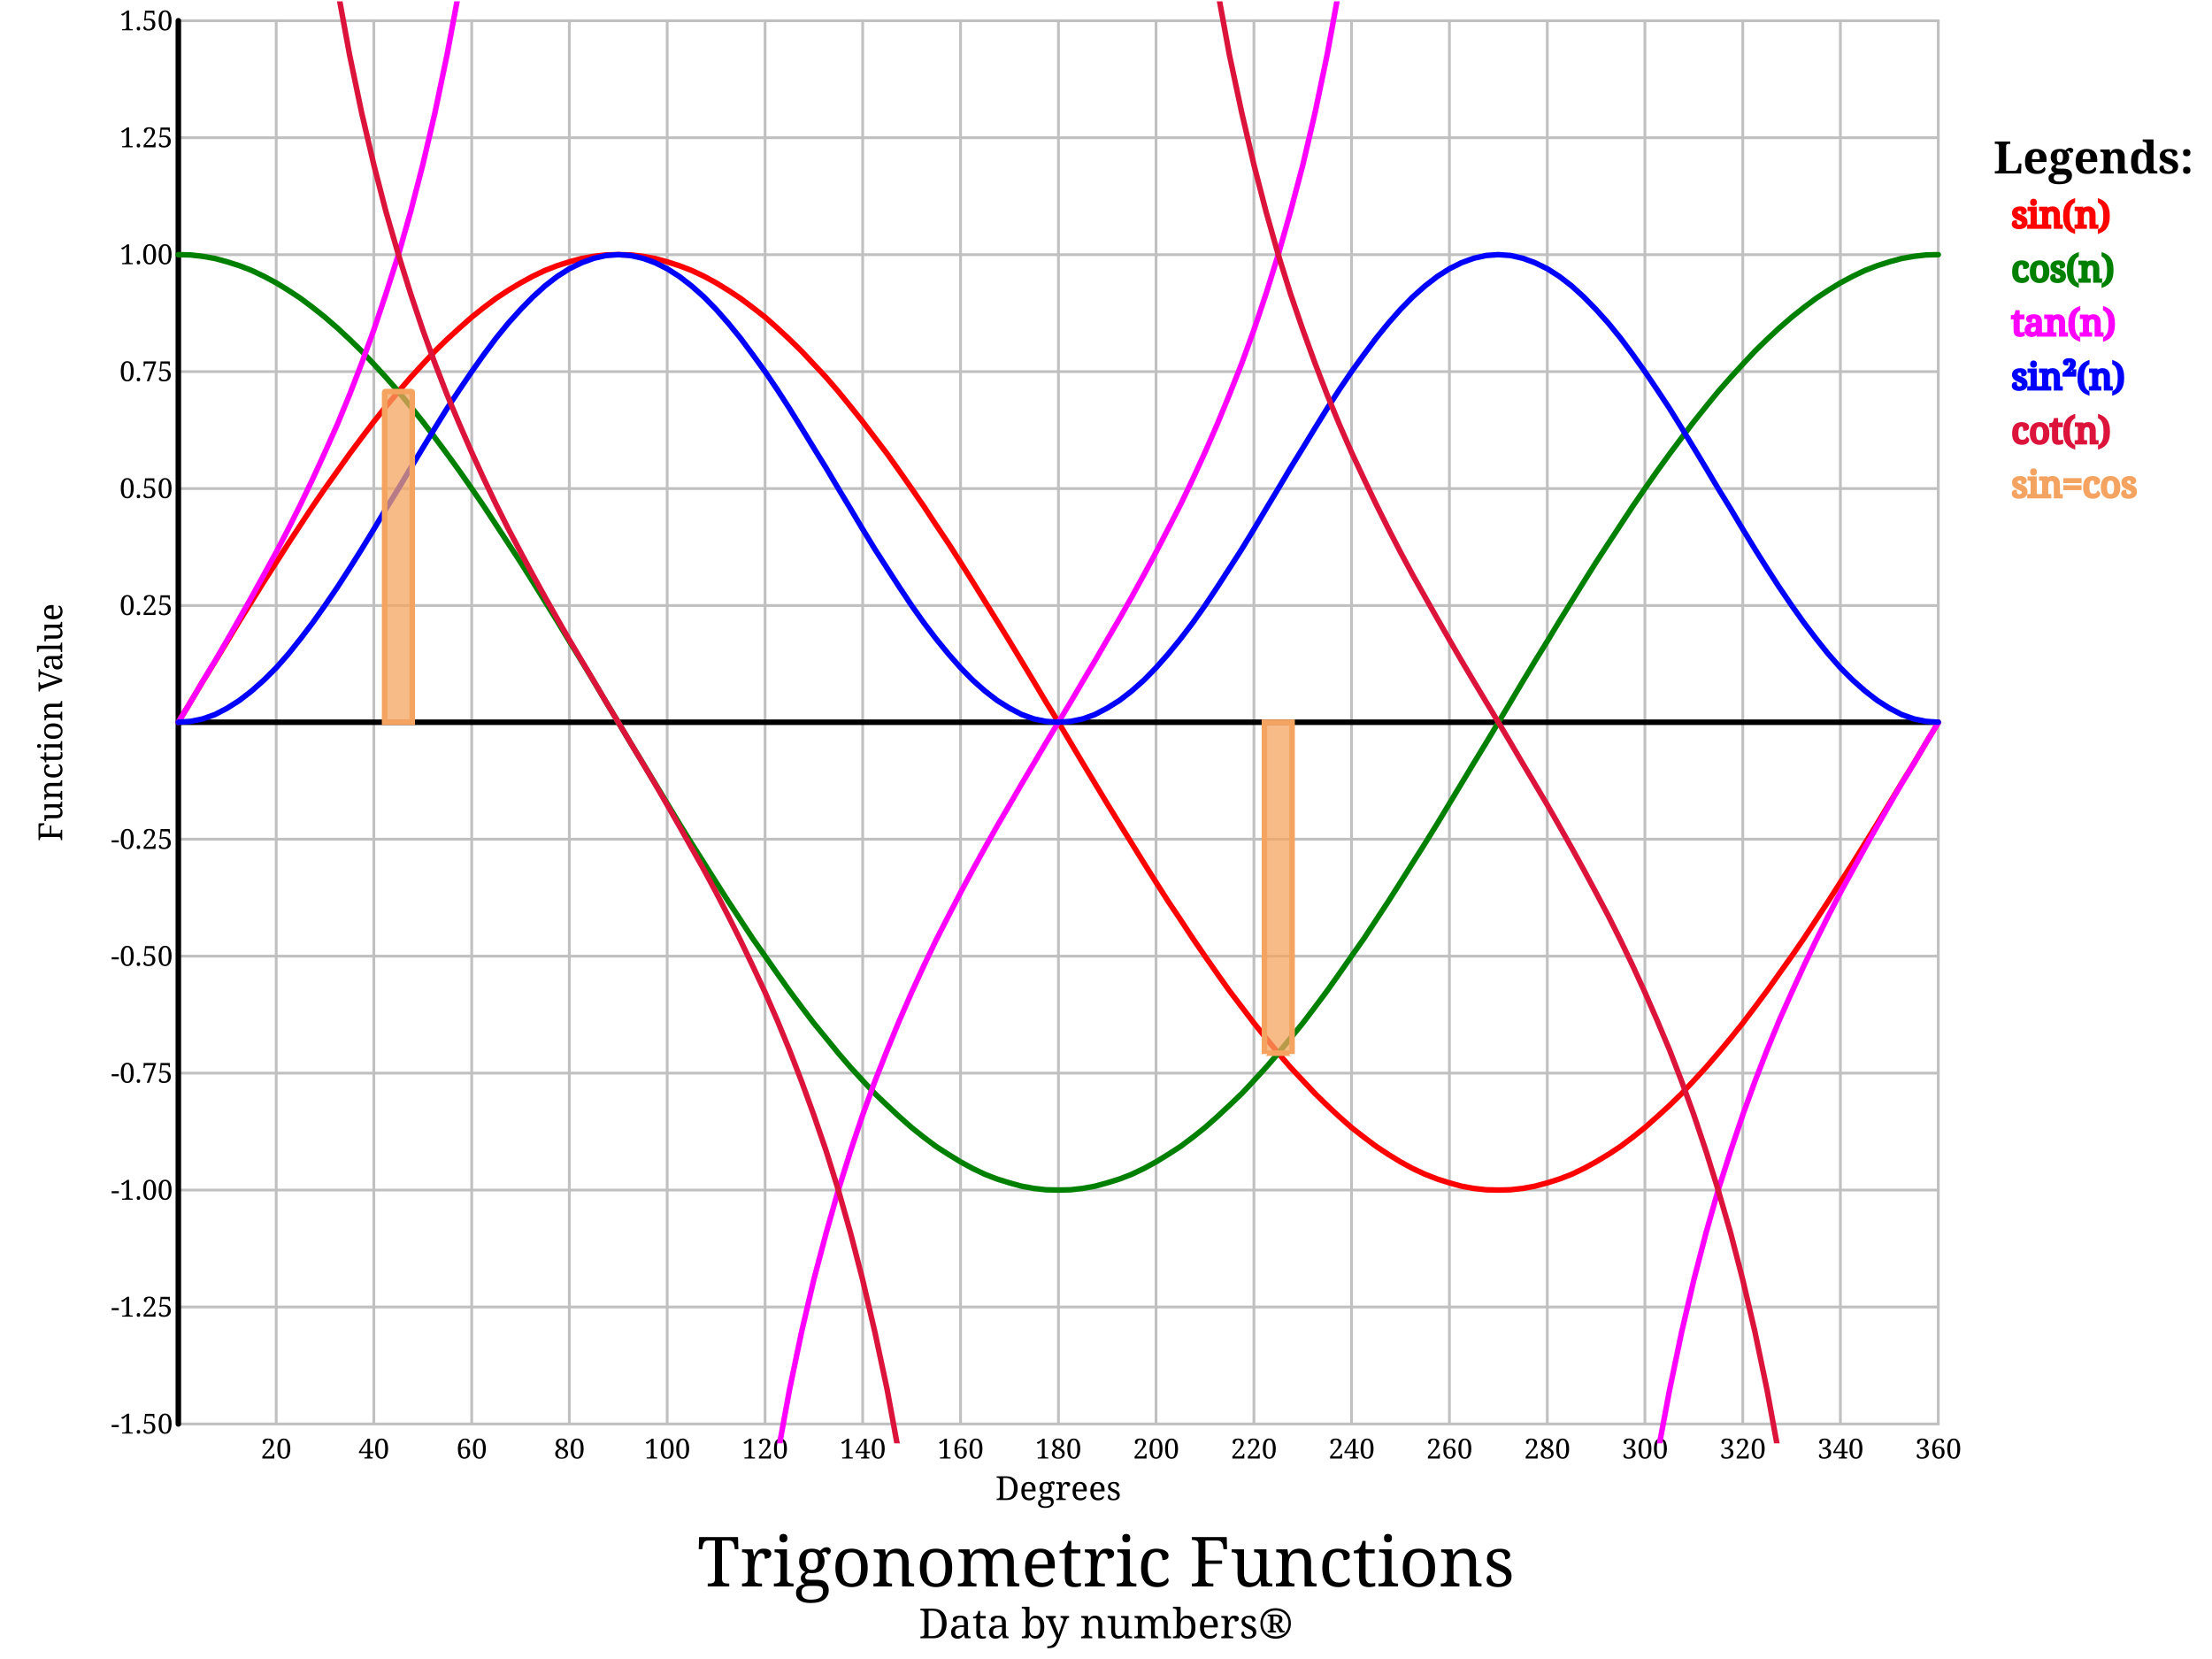
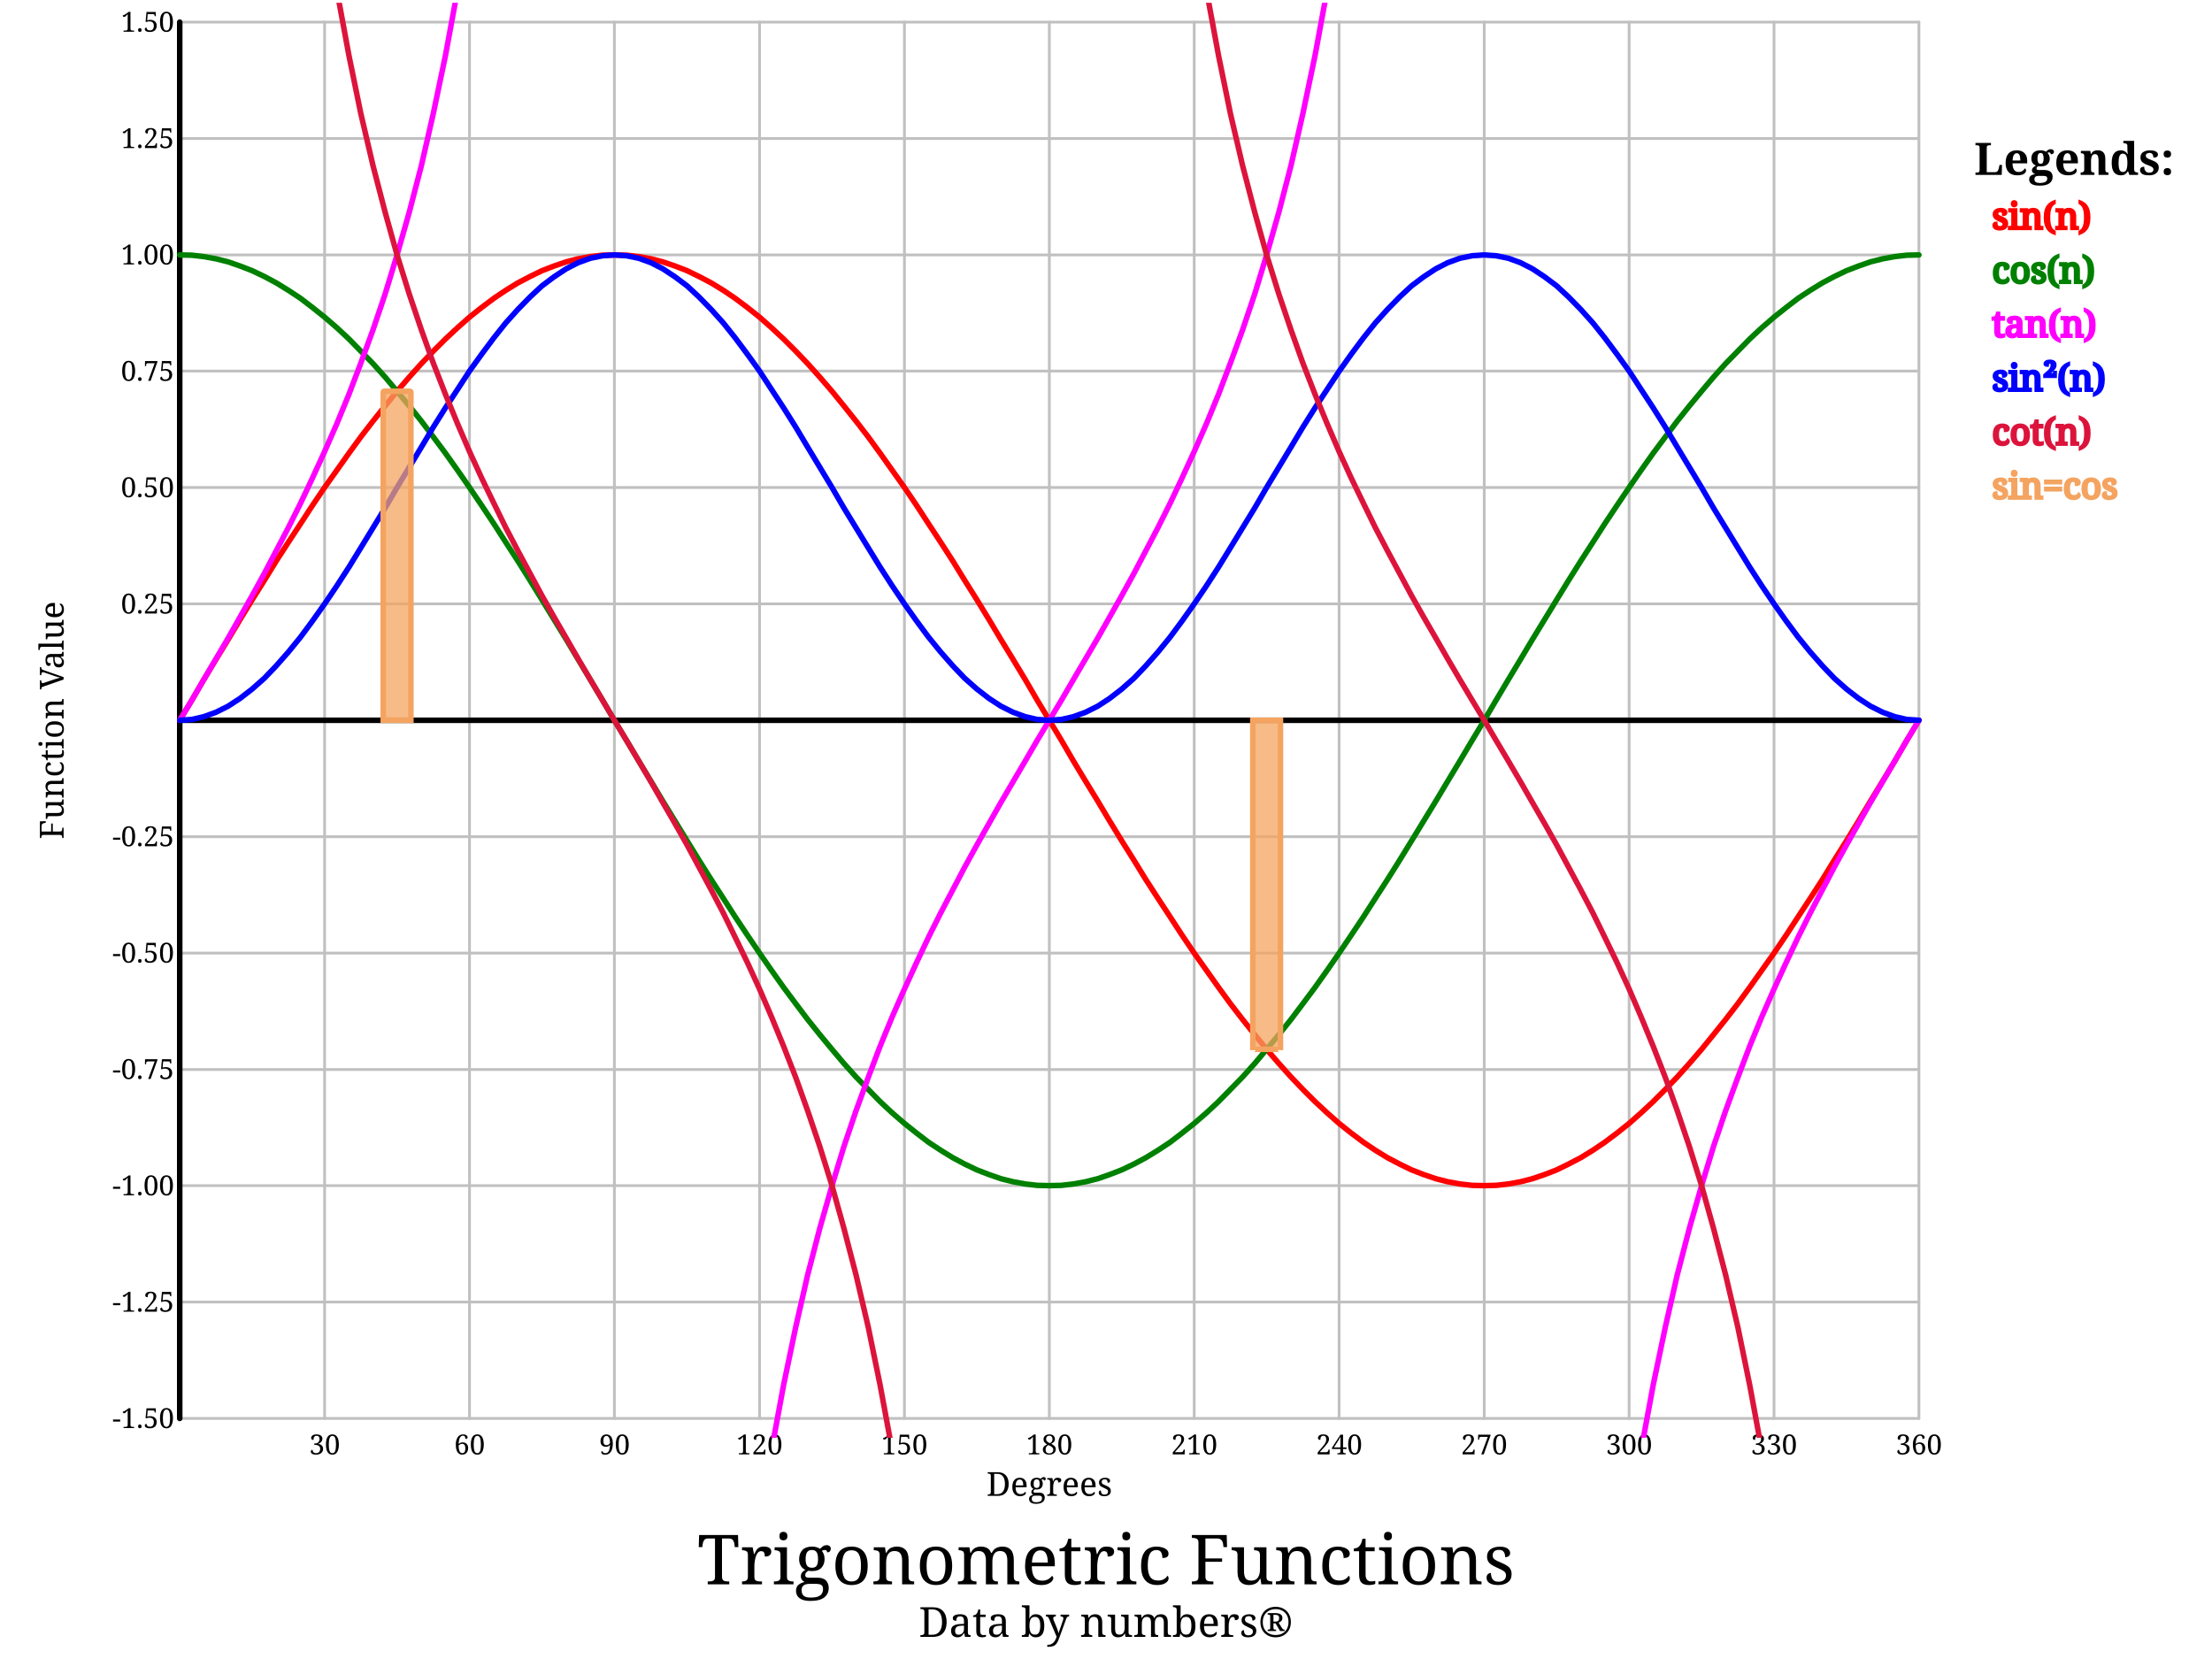
<svg xmlns="http://www.w3.org/2000/svg" id="svg-ex5" width="800" height="600">
  <defs>
    <clipPath id="plotable">
-       <rect x="57.5" y="0.5" width="650.5" height="521.5" rx="0.0" />
+       <rect x="58.0" y="1.0" width="643.0" height="519.0" rx="0.0" />
    </clipPath>
  </defs>
  <style>
svg#svg-ex5 { background-color: #ffedcc }
#svg-ex5 g.plotarea { opacity: 1.0 }
#svg-ex5 g.plotarea path:hover { stroke-width: 5.0 }
#svg-ex5 path { stroke-width: 2.0; fill: none; stroke-linecap: round }
#svg-ex5 path.axes { stroke: black }
#svg-ex5 path.xlabel, #svg-ex5 path.ylabel { stroke: silver; stroke-width: 1 }
#svg-ex5 text { font-family: serif }
#svg-ex5 text.legend { font-size: 13.0px }
#svg-ex5 text.legend.headline { font-size: 16.2px; font-weight: bold }
#svg-ex5 text.subtitle { font-size: 15.0px; text-anchor: middle }
#svg-ex5 text.title { font-size: 25.0px; text-anchor: middle }
#svg-ex5 text.xlabel { font-size: 10.0px; text-anchor: middle }
#svg-ex5 text.xtitle, #svg-ex5 text.ytitle { font-size: 12.0px; text-anchor: middle }
#svg-ex5 text.ylabel { font-size: 10.0px; text-anchor: end; dominant-baseline: middle }
#svg-ex5 path.plot03 { stroke: #ff0000 }
#svg-ex5 text.plot03, #svg-ex5 rect.plot03 { fill: #ff0000; stroke: #ff0000 }
#svg-ex5 path.plot04 { stroke: #008000 }
#svg-ex5 text.plot04, #svg-ex5 rect.plot04 { fill: #008000; stroke: #008000 }
#svg-ex5 path.plot05 { stroke: #ff00ff }
#svg-ex5 text.plot05, #svg-ex5 rect.plot05 { fill: #ff00ff; stroke: #ff00ff }
#svg-ex5 path.plot06 { stroke: #0000ff }
#svg-ex5 text.plot06, #svg-ex5 rect.plot06 { fill: #0000ff; stroke: #0000ff }
#svg-ex5 path.plot07 { stroke: #dc143c }
#svg-ex5 text.plot07, #svg-ex5 rect.plot07 { fill: #dc143c; stroke: #dc143c }
#svg-ex5 path.plot08 { stroke: #f4a460 }
#svg-ex5 text.plot08, #svg-ex5 rect.plot08 { fill: #f4a460; stroke: #f4a460 }
#svg-ex5 path.plot08.fill { stroke: #f4a460; fill: #f4a460; fill-opacity: 0.75 }
#svg-ex5 rect.legend { fill: silver; stroke: silver; fill-opacity: 0.1; stroke-width: 1.5 }
</style>
-   <text x="99.86" y="527.50" class="xlabel">20</text>
-   <text x="135.22" y="527.50" class="xlabel">40</text>
-   <text x="170.58" y="527.50" class="xlabel">60</text>
-   <text x="205.94" y="527.50" class="xlabel">80</text>
-   <text x="241.31" y="527.50" class="xlabel">100</text>
-   <text x="276.67" y="527.50" class="xlabel">120</text>
-   <text x="312.03" y="527.50" class="xlabel">140</text>
-   <text x="347.39" y="527.50" class="xlabel">160</text>
-   <text x="382.75" y="527.50" class="xlabel">180</text>
-   <text x="418.11" y="527.50" class="xlabel">200</text>
-   <text x="453.47" y="527.50" class="xlabel">220</text>
-   <text x="488.83" y="527.50" class="xlabel">240</text>
-   <text x="524.19" y="527.50" class="xlabel">260</text>
-   <text x="559.56" y="527.50" class="xlabel">280</text>
-   <text x="594.92" y="527.50" class="xlabel">300</text>
-   <text x="630.28" y="527.50" class="xlabel">320</text>
-   <text x="665.64" y="527.50" class="xlabel">340</text>
-   <text x="701.00" y="527.50" class="xlabel">360</text>
-   <path class="xlabel" d=" M 99.9,515.0 V 7.5 M 135.2,515.0 V 7.5 M 170.6,515.0 V 7.5 M 205.9,515.0 V 7.5 M 241.3,515.0 V 7.5 M 276.7,515.0 V 7.5 M 312.0,515.0 V 7.5 M 347.4,515.0 V 7.5 M 382.8,515.0 V 7.5 M 418.1,515.0 V 7.5 M 453.5,515.0 V 7.5 M 488.8,515.0 V 7.5 M 524.2,515.0 V 7.5 M 559.6,515.0 V 7.5 M 594.9,515.0 V 7.5 M 630.3,515.0 V 7.5 M 665.6,515.0 V 7.5 M 701.0,515.0 V 7.5 " />
-   <text x="62.50" y="218.96" class="ylabel">0.25</text>
-   <text x="62.50" y="303.54" class="ylabel">-0.25</text>
-   <text x="62.50" y="176.67" class="ylabel">0.50</text>
-   <text x="62.50" y="345.83" class="ylabel">-0.50</text>
-   <text x="62.50" y="134.38" class="ylabel">0.75</text>
-   <text x="62.50" y="388.12" class="ylabel">-0.75</text>
-   <text x="62.50" y="92.08" class="ylabel">1.00</text>
-   <text x="62.50" y="430.42" class="ylabel">-1.00</text>
-   <text x="62.50" y="49.79" class="ylabel">1.25</text>
-   <text x="62.50" y="472.71" class="ylabel">-1.25</text>
-   <text x="62.50" y="7.50" class="ylabel">1.50</text>
-   <text x="62.50" y="515.00" class="ylabel">-1.50</text>
-   <path class="ylabel" d=" M 64.5,219.0 H 701.0 M 64.5,303.5 H 701.0 M 64.5,176.7 H 701.0 M 64.5,345.8 H 701.0 M 64.5,134.4 H 701.0 M 64.5,388.1 H 701.0 M 64.5,92.1 H 701.0 M 64.5,430.4 H 701.0 M 64.5,49.8 H 701.0 M 64.5,472.7 H 701.0 M 64.5,7.5 H 701.0 M 64.5,515.0 H 701.0 " />
-   <path class="axes" d=" M 64.5,261.2 H 701.0 M 64.5,515.0 V 7.5 " />
+   <text x="117.42" y="526.00" class="xlabel">30</text>
+   <text x="169.83" y="526.00" class="xlabel">60</text>
+   <text x="222.25" y="526.00" class="xlabel">90</text>
+   <text x="274.67" y="526.00" class="xlabel">120</text>
+   <text x="327.08" y="526.00" class="xlabel">150</text>
+   <text x="379.50" y="526.00" class="xlabel">180</text>
+   <text x="431.92" y="526.00" class="xlabel">210</text>
+   <text x="484.33" y="526.00" class="xlabel">240</text>
+   <text x="536.75" y="526.00" class="xlabel">270</text>
+   <text x="589.17" y="526.00" class="xlabel">300</text>
+   <text x="641.58" y="526.00" class="xlabel">330</text>
+   <text x="694.00" y="526.00" class="xlabel">360</text>
+   <path class="xlabel" d=" M 117.4,513.0 V 8.0 M 169.8,513.0 V 8.0 M 222.2,513.0 V 8.0 M 274.7,513.0 V 8.0 M 327.1,513.0 V 8.0 M 379.5,513.0 V 8.0 M 431.9,513.0 V 8.0 M 484.3,513.0 V 8.0 M 536.8,513.0 V 8.0 M 589.2,513.0 V 8.0 M 641.6,513.0 V 8.0 M 694.0,513.0 V 8.0 " />
+   <text x="63.00" y="218.42" class="ylabel">0.25</text>
+   <text x="63.00" y="302.58" class="ylabel">-0.25</text>
+   <text x="63.00" y="176.33" class="ylabel">0.50</text>
+   <text x="63.00" y="344.67" class="ylabel">-0.50</text>
+   <text x="63.00" y="134.25" class="ylabel">0.75</text>
+   <text x="63.00" y="386.75" class="ylabel">-0.75</text>
+   <text x="63.00" y="92.17" class="ylabel">1.00</text>
+   <text x="63.00" y="428.83" class="ylabel">-1.00</text>
+   <text x="63.00" y="50.08" class="ylabel">1.25</text>
+   <text x="63.00" y="470.92" class="ylabel">-1.25</text>
+   <text x="63.00" y="8.00" class="ylabel">1.50</text>
+   <text x="63.00" y="513.00" class="ylabel">-1.50</text>
+   <path class="ylabel" d=" M 65.0,218.4 H 694.0 M 65.0,302.6 H 694.0 M 65.0,176.3 H 694.0 M 65.0,344.7 H 694.0 M 65.0,134.2 H 694.0 M 65.0,386.8 H 694.0 M 65.0,92.2 H 694.0 M 65.0,428.8 H 694.0 M 65.0,50.1 H 694.0 M 65.0,470.9 H 694.0 M 65.0,8.0 H 694.0 M 65.0,513.0 H 694.0 " />
+   <path class="axes" d=" M 65.0,260.5 H 694.0 M 65.0,513.0 V 8.0 " />
  <g clip-path="url(#plotable)" class="plotarea">
-     <path class="plot03" d=" M 64.5,261.2 L 68.9,253.9 L 73.3,246.5 L 77.8,239.2 L 82.2,231.9 L 86.6,224.6 L 91.0,217.5 L 95.4,210.4 L 99.9,203.4 L 104.3,196.5 L 108.7,189.8 L 113.1,183.1 L 117.5,176.7 L 122.0,170.4 L 126.4,164.2 L 130.8,158.3 L 135.2,152.5 L 139.6,147.0 L 144.1,141.6 L 148.5,136.5 L 152.9,131.7 L 157.3,127.0 L 161.7,122.7 L 166.2,118.6 L 170.6,114.7 L 175.0,111.2 L 179.4,107.9 L 183.8,105.0 L 188.3,102.3 L 192.7,99.9 L 197.1,97.8 L 201.5,96.1 L 205.9,94.7 L 210.4,93.5 L 214.8,92.7 L 219.2,92.2 L 223.6,92.1 L 228.0,92.2 L 232.5,92.7 L 236.9,93.5 L 241.3,94.7 L 245.7,96.1 L 250.1,97.8 L 254.6,99.9 L 259.0,102.3 L 263.4,105.0 L 267.8,107.9 L 272.2,111.2 L 276.7,114.7 L 281.1,118.6 L 285.5,122.7 L 289.9,127.0 L 294.3,131.7 L 298.8,136.5 L 303.2,141.6 L 307.6,147.0 L 312.0,152.5 L 316.4,158.3 L 320.9,164.2 L 325.3,170.4 L 329.7,176.7 L 334.1,183.1 L 338.5,189.8 L 343.0,196.5 L 347.4,203.4 L 351.8,210.4 L 356.2,217.5 L 360.6,224.6 L 365.1,231.9 L 369.5,239.2 L 373.9,246.5 L 378.3,253.9 L 382.8,261.2 L 387.2,268.6 L 391.6,276.0 L 396.0,283.3 L 400.4,290.6 L 404.9,297.9 L 409.3,305.0 L 413.7,312.1 L 418.1,319.1 L 422.5,326.0 L 427.0,332.7 L 431.4,339.4 L 435.8,345.8 L 440.2,352.1 L 444.6,358.3 L 449.1,364.2 L 453.5,370.0 L 457.9,375.5 L 462.3,380.9 L 466.7,386.0 L 471.2,390.8 L 475.6,395.5 L 480.0,399.8 L 484.4,403.9 L 488.8,407.8 L 493.3,411.3 L 497.7,414.6 L 502.1,417.5 L 506.5,420.2 L 510.9,422.6 L 515.4,424.7 L 519.8,426.4 L 524.2,427.8 L 528.6,429.0 L 533.0,429.8 L 537.5,430.3 L 541.9,430.4 L 546.3,430.3 L 550.7,429.8 L 555.1,429.0 L 559.6,427.8 L 564.0,426.4 L 568.4,424.7 L 572.8,422.6 L 577.2,420.2 L 581.7,417.5 L 586.1,414.6 L 590.5,411.3 L 594.9,407.8 L 599.3,403.9 L 603.8,399.8 L 608.2,395.5 L 612.6,390.8 L 617.0,386.0 L 621.4,380.9 L 625.9,375.5 L 630.3,370.0 L 634.7,364.2 L 639.1,358.3 L 643.5,352.1 L 648.0,345.8 L 652.4,339.4 L 656.8,332.7 L 661.2,326.0 L 665.6,319.1 L 670.1,312.1 L 674.5,305.0 L 678.9,297.9 L 683.3,290.6 L 687.7,283.3 L 692.2,276.0 L 696.6,268.6 L 701.0,261.3 M 64.5,261.2 " />
-     <path class="plot04" d=" M 64.5,92.1 L 68.9,92.2 L 73.3,92.7 L 77.8,93.5 L 82.2,94.7 L 86.6,96.1 L 91.0,97.8 L 95.4,99.9 L 99.9,102.3 L 104.3,105.0 L 108.7,107.9 L 113.1,111.2 L 117.5,114.7 L 122.0,118.6 L 126.4,122.7 L 130.8,127.0 L 135.2,131.7 L 139.6,136.5 L 144.1,141.6 L 148.5,147.0 L 152.9,152.5 L 157.3,158.3 L 161.7,164.2 L 166.2,170.4 L 170.6,176.7 L 175.0,183.1 L 179.4,189.8 L 183.8,196.5 L 188.3,203.4 L 192.7,210.4 L 197.1,217.5 L 201.5,224.6 L 205.9,231.9 L 210.4,239.2 L 214.8,246.5 L 219.2,253.9 L 223.6,261.2 L 228.0,268.6 L 232.5,276.0 L 236.9,283.3 L 241.3,290.6 L 245.7,297.9 L 250.1,305.0 L 254.6,312.1 L 259.0,319.1 L 263.4,326.0 L 267.8,332.7 L 272.2,339.4 L 276.7,345.8 L 281.1,352.1 L 285.5,358.3 L 289.9,364.2 L 294.3,370.0 L 298.8,375.5 L 303.2,380.9 L 307.6,386.0 L 312.0,390.8 L 316.4,395.5 L 320.9,399.8 L 325.3,403.9 L 329.7,407.8 L 334.1,411.3 L 338.5,414.6 L 343.0,417.5 L 347.4,420.2 L 351.8,422.6 L 356.2,424.7 L 360.6,426.4 L 365.1,427.8 L 369.5,429.0 L 373.9,429.8 L 378.3,430.3 L 382.8,430.4 L 387.2,430.3 L 391.6,429.8 L 396.0,429.0 L 400.4,427.8 L 404.9,426.4 L 409.3,424.7 L 413.7,422.6 L 418.1,420.2 L 422.5,417.5 L 427.0,414.6 L 431.4,411.3 L 435.8,407.8 L 440.2,403.9 L 444.6,399.8 L 449.1,395.5 L 453.5,390.8 L 457.9,386.0 L 462.3,380.9 L 466.7,375.5 L 471.2,370.0 L 475.6,364.2 L 480.0,358.3 L 484.4,352.1 L 488.8,345.8 L 493.3,339.4 L 497.7,332.7 L 502.1,326.0 L 506.5,319.1 L 510.9,312.1 L 515.4,305.0 L 519.8,297.9 L 524.2,290.6 L 528.6,283.3 L 533.0,276.0 L 537.5,268.6 L 541.9,261.3 L 546.3,253.9 L 550.7,246.5 L 555.1,239.2 L 559.6,231.9 L 564.0,224.6 L 568.4,217.5 L 572.8,210.4 L 577.2,203.4 L 581.7,196.5 L 586.1,189.8 L 590.5,183.1 L 594.9,176.7 L 599.3,170.4 L 603.8,164.2 L 608.2,158.3 L 612.6,152.5 L 617.0,147.0 L 621.4,141.6 L 625.9,136.5 L 630.3,131.7 L 634.7,127.0 L 639.1,122.7 L 643.5,118.6 L 648.0,114.7 L 652.4,111.2 L 656.8,107.9 L 661.2,105.0 L 665.6,102.3 L 670.1,99.9 L 674.5,97.8 L 678.9,96.1 L 683.3,94.7 L 687.7,93.5 L 692.2,92.7 L 696.6,92.2 L 701.0,92.1 M 64.5,92.1 " />
-     <path class="plot05" d=" M 64.5,261.2 L 68.9,253.9 L 73.3,246.4 L 77.8,239.0 L 82.2,231.4 L 86.6,223.7 L 91.0,215.9 L 95.4,207.9 L 99.9,199.7 L 104.3,191.2 L 108.7,182.4 L 113.1,173.2 L 117.5,163.6 L 122.0,153.5 L 126.4,142.8 L 130.8,131.4 L 135.2,119.3 L 139.6,106.2 L 144.1,92.1 L 148.5,76.6 L 152.9,59.6 L 157.3,40.8 L 161.7,19.7 L 166.2,-4.3 L 170.6,-31.8 L 175.0,-63.7 L 179.4,-101.5 L 183.8,-147.2 L 188.3,-203.5 L 192.7,-275.3 L 197.1,-300.0 M 205.9,-300.0 M 210.4,-300.0 M 214.8,-300.0 M 219.2,-300.0 M 223.6,-300.0 M 228.0,900.0 M 232.5,900.0 M 236.9,900.0 M 241.3,900.0 M 245.7,900.0 L 250.1,892.6 L 254.6,797.8 L 259.0,726.0 L 263.4,669.7 L 267.8,624.0 L 272.2,586.2 L 276.7,554.3 L 281.1,526.8 L 285.5,502.8 L 289.9,481.7 L 294.3,462.9 L 298.8,445.9 L 303.2,430.4 L 307.6,416.3 L 312.0,403.2 L 316.4,391.1 L 320.9,379.7 L 325.3,369.0 L 329.7,358.9 L 334.1,349.3 L 338.5,340.1 L 343.0,331.3 L 347.4,322.8 L 351.8,314.6 L 356.2,306.6 L 360.6,298.8 L 365.1,291.1 L 369.5,283.5 L 373.9,276.1 L 378.3,268.6 L 382.8,261.2 L 387.2,253.9 L 391.6,246.4 L 396.0,239.0 L 400.4,231.4 L 404.9,223.7 L 409.3,215.9 L 413.7,207.9 L 418.1,199.7 L 422.5,191.2 L 427.0,182.4 L 431.4,173.2 L 435.8,163.6 L 440.2,153.5 L 444.6,142.8 L 449.1,131.4 L 453.5,119.3 L 457.9,106.2 L 462.3,92.1 L 466.7,76.6 L 471.2,59.6 L 475.6,40.8 L 480.0,19.7 L 484.4,-4.3 L 488.8,-31.8 L 493.3,-63.7 L 497.7,-101.5 L 502.1,-147.2 L 506.5,-203.5 L 510.9,-275.3 L 515.4,-300.0 M 524.2,-300.0 M 528.6,-300.0 M 533.0,-300.0 M 537.5,-300.0 M 541.9,-300.0 M 546.3,900.0 M 550.7,900.0 M 555.1,900.0 M 559.6,900.0 M 564.0,900.0 L 568.4,892.6 L 572.8,797.8 L 577.2,726.0 L 581.7,669.7 L 586.1,624.0 L 590.5,586.2 L 594.9,554.3 L 599.3,526.8 L 603.8,502.8 L 608.2,481.7 L 612.6,462.9 L 617.0,445.9 L 621.4,430.4 L 625.9,416.3 L 630.3,403.2 L 634.7,391.1 L 639.1,379.7 L 643.5,369.0 L 648.0,358.9 L 652.4,349.3 L 656.8,340.1 L 661.2,331.3 L 665.6,322.8 L 670.1,314.6 L 674.5,306.6 L 678.9,298.8 L 683.3,291.1 L 687.7,283.5 L 692.2,276.1 L 696.6,268.6 L 701.0,261.3 M 64.5,261.2 " />
-     <path class="plot06" d=" M 64.5,261.2 L 68.9,260.9 L 73.3,260.0 L 77.8,258.4 L 82.2,256.1 L 86.6,253.3 L 91.0,249.9 L 95.4,246.0 L 99.9,241.5 L 104.3,236.5 L 108.7,231.0 L 113.1,225.2 L 117.5,219.0 L 122.0,212.4 L 126.4,205.6 L 130.8,198.6 L 135.2,191.4 L 139.6,184.0 L 144.1,176.7 L 148.5,169.3 L 152.9,162.0 L 157.3,154.8 L 161.7,147.7 L 166.2,140.9 L 170.6,134.4 L 175.0,128.2 L 179.4,122.3 L 183.8,116.9 L 188.3,111.9 L 192.7,107.4 L 197.1,103.4 L 201.5,100.0 L 205.9,97.2 L 210.4,95.0 L 214.8,93.4 L 219.2,92.4 L 223.6,92.1 L 228.0,92.4 L 232.5,93.4 L 236.9,95.0 L 241.3,97.2 L 245.7,100.0 L 250.1,103.4 L 254.6,107.4 L 259.0,111.9 L 263.4,116.9 L 267.8,122.3 L 272.2,128.2 L 276.7,134.4 L 281.1,140.9 L 285.5,147.7 L 289.9,154.8 L 294.3,162.0 L 298.8,169.3 L 303.2,176.7 L 307.6,184.0 L 312.0,191.4 L 316.4,198.6 L 320.9,205.6 L 325.3,212.4 L 329.7,219.0 L 334.1,225.2 L 338.5,231.0 L 343.0,236.5 L 347.4,241.5 L 351.8,246.0 L 356.2,249.9 L 360.6,253.3 L 365.1,256.1 L 369.5,258.4 L 373.9,260.0 L 378.3,260.9 L 382.8,261.2 L 387.2,260.9 L 391.6,260.0 L 396.0,258.4 L 400.4,256.1 L 404.9,253.3 L 409.3,249.9 L 413.7,246.0 L 418.1,241.5 L 422.5,236.5 L 427.0,231.0 L 431.4,225.2 L 435.8,219.0 L 440.2,212.4 L 444.6,205.6 L 449.1,198.6 L 453.5,191.4 L 457.9,184.0 L 462.3,176.7 L 466.7,169.3 L 471.2,162.0 L 475.6,154.8 L 480.0,147.7 L 484.4,140.9 L 488.8,134.4 L 493.3,128.2 L 497.7,122.3 L 502.1,116.9 L 506.5,111.9 L 510.9,107.4 L 515.4,103.4 L 519.8,100.0 L 524.2,97.2 L 528.6,95.0 L 533.0,93.4 L 537.5,92.4 L 541.9,92.1 L 546.3,92.4 L 550.7,93.4 L 555.1,95.0 L 559.6,97.2 L 564.0,100.0 L 568.4,103.4 L 572.8,107.4 L 577.2,111.9 L 581.7,116.9 L 586.1,122.3 L 590.5,128.2 L 594.9,134.4 L 599.3,140.9 L 603.8,147.7 L 608.2,154.8 L 612.6,162.0 L 617.0,169.3 L 621.4,176.7 L 625.9,184.0 L 630.3,191.4 L 634.7,198.6 L 639.1,205.6 L 643.5,212.4 L 648.0,219.0 L 652.4,225.2 L 656.8,231.0 L 661.2,236.5 L 665.6,241.5 L 670.1,246.0 L 674.5,249.9 L 678.9,253.3 L 683.3,256.1 L 687.7,258.4 L 692.2,260.0 L 696.6,260.9 L 701.0,261.2 M 64.5,261.2 " />
-     <path class="plot07" d=" M 68.9,-300.0 L 73.3,-300.0 M 82.2,-300.0 M 86.6,-300.0 M 91.0,-300.0 L 95.4,-275.3 L 99.9,-203.5 L 104.3,-147.2 L 108.7,-101.5 L 113.1,-63.7 L 117.5,-31.8 L 122.0,-4.3 L 126.4,19.7 L 130.8,40.8 L 135.2,59.6 L 139.6,76.6 L 144.1,92.1 L 148.5,106.2 L 152.9,119.3 L 157.3,131.4 L 161.7,142.8 L 166.2,153.5 L 170.6,163.6 L 175.0,173.2 L 179.4,182.4 L 183.8,191.2 L 188.3,199.7 L 192.7,207.9 L 197.1,215.9 L 201.5,223.7 L 205.9,231.4 L 210.4,239.0 L 214.8,246.4 L 219.2,253.9 L 223.6,261.2 L 228.0,268.6 L 232.5,276.1 L 236.9,283.5 L 241.3,291.1 L 245.7,298.8 L 250.1,306.6 L 254.6,314.6 L 259.0,322.8 L 263.4,331.3 L 267.8,340.1 L 272.2,349.3 L 276.7,358.9 L 281.1,369.0 L 285.5,379.7 L 289.9,391.1 L 294.3,403.2 L 298.8,416.3 L 303.2,430.4 L 307.6,445.9 L 312.0,462.9 L 316.4,481.7 L 320.9,502.8 L 325.3,526.8 L 329.7,554.3 L 334.1,586.2 L 338.5,624.0 L 343.0,669.7 L 347.4,726.0 L 351.8,797.8 L 356.2,892.6 L 360.6,900.0 M 369.5,900.0 M 373.9,900.0 M 378.3,900.0 M 382.8,900.0 M 387.2,-300.0 M 391.6,-300.0 M 396.0,-300.0 M 400.4,-300.0 M 404.9,-300.0 M 409.3,-300.0 L 413.7,-275.3 L 418.1,-203.5 L 422.5,-147.2 L 427.0,-101.5 L 431.4,-63.7 L 435.8,-31.8 L 440.2,-4.3 L 444.6,19.7 L 449.1,40.8 L 453.5,59.6 L 457.9,76.6 L 462.3,92.1 L 466.7,106.2 L 471.2,119.3 L 475.6,131.4 L 480.0,142.8 L 484.4,153.5 L 488.8,163.6 L 493.3,173.2 L 497.7,182.4 L 502.1,191.2 L 506.5,199.7 L 510.9,207.9 L 515.4,215.9 L 519.8,223.7 L 524.2,231.4 L 528.6,239.0 L 533.0,246.4 L 537.5,253.9 L 541.9,261.2 L 546.3,268.6 L 550.7,276.1 L 555.1,283.5 L 559.6,291.1 L 564.0,298.8 L 568.4,306.6 L 572.8,314.6 L 577.2,322.8 L 581.7,331.3 L 586.1,340.1 L 590.5,349.3 L 594.9,358.9 L 599.3,369.0 L 603.8,379.7 L 608.2,391.1 L 612.6,403.2 L 617.0,416.3 L 621.4,430.4 L 625.9,445.9 L 630.3,462.9 L 634.7,481.7 L 639.1,502.8 L 643.5,526.8 L 648.0,554.3 L 652.4,586.2 L 656.8,624.0 L 661.2,669.7 L 665.6,726.0 L 670.1,797.8 L 674.5,892.6 L 678.9,900.0 M 687.7,900.0 M 692.2,900.0 M 696.6,900.0 M 701.0,900.0 M 68.9,-300.0 " />
-     <path class="plot08 fill" d=" M 144.1,261.2 H 139.1 V 141.9 Q 139.1,141.6, 139.4,141.6 h 9.4 Q 149.1,141.6, 149.1,141.9 V 261.2 Z M 462.3,261.2 H 457.3 V 381.2 Q 457.3,380.9, 457.6,380.9 h 9.4 Q 467.3,380.9, 467.3,381.2 V 261.2 Z " />
+     <path class="plot03" d=" M 65.0,260.5 L 69.4,253.2 L 73.7,245.8 L 78.1,238.5 L 82.5,231.3 L 86.8,224.1 L 91.2,216.9 L 95.6,209.9 L 99.9,202.9 L 104.3,196.1 L 108.7,189.4 L 113.0,182.8 L 117.4,176.3 L 121.8,170.1 L 126.2,163.9 L 130.5,158.0 L 134.9,152.3 L 139.3,146.8 L 143.6,141.5 L 148.0,136.4 L 152.4,131.5 L 156.7,127.0 L 161.1,122.6 L 165.5,118.5 L 169.8,114.7 L 174.2,111.2 L 178.6,107.9 L 182.9,105.0 L 187.3,102.3 L 191.7,100.0 L 196.0,97.9 L 200.4,96.2 L 204.8,94.7 L 209.1,93.6 L 213.5,92.8 L 217.9,92.3 L 222.2,92.2 L 226.6,92.3 L 231.0,92.8 L 235.4,93.6 L 239.7,94.7 L 244.1,96.2 L 248.5,97.9 L 252.8,100.0 L 257.2,102.3 L 261.6,105.0 L 265.9,107.9 L 270.3,111.2 L 274.7,114.7 L 279.0,118.5 L 283.4,122.6 L 287.8,127.0 L 292.1,131.5 L 296.5,136.4 L 300.9,141.5 L 305.2,146.8 L 309.6,152.3 L 314.0,158.0 L 318.3,163.9 L 322.7,170.1 L 327.1,176.3 L 331.5,182.8 L 335.8,189.4 L 340.2,196.1 L 344.6,202.9 L 348.9,209.9 L 353.3,216.9 L 357.7,224.1 L 362.0,231.3 L 366.4,238.5 L 370.8,245.8 L 375.1,253.2 L 379.5,260.5 L 383.9,267.8 L 388.2,275.2 L 392.6,282.5 L 397.0,289.7 L 401.3,296.9 L 405.7,304.1 L 410.1,311.1 L 414.4,318.1 L 418.8,324.9 L 423.2,331.6 L 427.5,338.2 L 431.9,344.7 L 436.3,350.9 L 440.7,357.1 L 445.0,363.0 L 449.4,368.7 L 453.8,374.2 L 458.1,379.5 L 462.5,384.6 L 466.9,389.5 L 471.2,394.0 L 475.6,398.4 L 480.0,402.5 L 484.3,406.3 L 488.7,409.8 L 493.1,413.1 L 497.4,416.0 L 501.8,418.7 L 506.2,421.0 L 510.5,423.1 L 514.9,424.8 L 519.3,426.3 L 523.6,427.4 L 528.0,428.2 L 532.4,428.7 L 536.8,428.8 L 541.1,428.7 L 545.5,428.2 L 549.9,427.4 L 554.2,426.3 L 558.6,424.8 L 563.0,423.1 L 567.3,421.0 L 571.7,418.7 L 576.1,416.0 L 580.4,413.1 L 584.8,409.8 L 589.2,406.3 L 593.5,402.5 L 597.9,398.4 L 602.3,394.0 L 606.6,389.5 L 611.0,384.6 L 615.4,379.5 L 619.7,374.2 L 624.1,368.7 L 628.5,363.0 L 632.8,357.1 L 637.2,350.9 L 641.6,344.7 L 646.0,338.2 L 650.3,331.6 L 654.7,324.9 L 659.1,318.1 L 663.4,311.1 L 667.8,304.1 L 672.2,296.9 L 676.5,289.7 L 680.9,282.5 L 685.3,275.2 L 689.6,267.8 L 694.0,260.5 M 65.0,260.5 " />
+     <path class="plot04" d=" M 65.0,92.2 L 69.4,92.3 L 73.7,92.8 L 78.1,93.6 L 82.5,94.7 L 86.8,96.2 L 91.2,97.9 L 95.6,100.0 L 99.9,102.3 L 104.3,105.0 L 108.7,107.9 L 113.0,111.2 L 117.4,114.7 L 121.8,118.5 L 126.2,122.6 L 130.5,127.0 L 134.9,131.5 L 139.3,136.4 L 143.6,141.5 L 148.0,146.8 L 152.4,152.3 L 156.7,158.0 L 161.1,163.9 L 165.5,170.1 L 169.8,176.3 L 174.2,182.8 L 178.6,189.4 L 182.9,196.1 L 187.3,202.9 L 191.7,209.9 L 196.0,216.9 L 200.4,224.1 L 204.8,231.3 L 209.1,238.5 L 213.5,245.8 L 217.9,253.2 L 222.2,260.5 L 226.6,267.8 L 231.0,275.2 L 235.4,282.5 L 239.7,289.7 L 244.1,296.9 L 248.5,304.1 L 252.8,311.1 L 257.2,318.1 L 261.6,324.9 L 265.9,331.6 L 270.3,338.2 L 274.7,344.7 L 279.0,350.9 L 283.4,357.1 L 287.8,363.0 L 292.1,368.7 L 296.5,374.2 L 300.9,379.5 L 305.2,384.6 L 309.6,389.5 L 314.0,394.0 L 318.3,398.4 L 322.7,402.5 L 327.1,406.3 L 331.5,409.8 L 335.8,413.1 L 340.2,416.0 L 344.6,418.7 L 348.9,421.0 L 353.3,423.1 L 357.7,424.8 L 362.0,426.3 L 366.4,427.4 L 370.8,428.2 L 375.1,428.7 L 379.5,428.8 L 383.9,428.7 L 388.2,428.2 L 392.6,427.4 L 397.0,426.3 L 401.3,424.8 L 405.7,423.1 L 410.1,421.0 L 414.4,418.7 L 418.8,416.0 L 423.2,413.1 L 427.5,409.8 L 431.9,406.3 L 436.3,402.5 L 440.7,398.4 L 445.0,394.0 L 449.4,389.5 L 453.8,384.6 L 458.1,379.5 L 462.5,374.2 L 466.9,368.7 L 471.2,363.0 L 475.6,357.1 L 480.0,350.9 L 484.3,344.7 L 488.7,338.2 L 493.1,331.6 L 497.4,324.9 L 501.8,318.1 L 506.2,311.1 L 510.5,304.1 L 514.9,296.9 L 519.3,289.7 L 523.6,282.5 L 528.0,275.2 L 532.4,267.8 L 536.8,260.5 L 541.1,253.2 L 545.5,245.8 L 549.9,238.5 L 554.2,231.3 L 558.6,224.1 L 563.0,216.9 L 567.3,209.9 L 571.7,202.9 L 576.1,196.1 L 580.4,189.4 L 584.8,182.8 L 589.2,176.3 L 593.5,170.1 L 597.9,163.9 L 602.3,158.0 L 606.6,152.3 L 611.0,146.8 L 615.4,141.5 L 619.7,136.4 L 624.1,131.5 L 628.5,127.0 L 632.8,122.6 L 637.2,118.5 L 641.6,114.7 L 646.0,111.2 L 650.3,107.9 L 654.7,105.0 L 659.1,102.3 L 663.4,100.0 L 667.8,97.9 L 672.2,96.2 L 676.5,94.7 L 680.9,93.6 L 685.3,92.8 L 689.6,92.3 L 694.0,92.2 M 65.0,92.2 " />
+     <path class="plot05" d=" M 65.0,260.5 L 69.4,253.2 L 73.7,245.8 L 78.1,238.3 L 82.5,230.8 L 86.8,223.2 L 91.2,215.4 L 95.6,207.4 L 99.9,199.2 L 104.3,190.8 L 108.7,182.0 L 113.0,172.9 L 117.4,163.3 L 121.8,153.3 L 126.2,142.6 L 130.5,131.3 L 134.9,119.3 L 139.3,106.3 L 143.6,92.2 L 148.0,76.8 L 152.4,59.9 L 156.7,41.1 L 161.1,20.1 L 165.5,-3.7 L 169.8,-31.1 L 174.2,-62.9 L 178.6,-100.5 L 182.9,-145.9 L 187.3,-202.0 L 191.7,-273.4 L 196.0,-300.0 M 204.8,-300.0 M 209.1,-300.0 M 213.5,-300.0 M 217.9,-300.0 M 222.2,-300.0 M 226.6,900.0 M 231.0,900.0 M 235.4,900.0 M 239.7,900.0 M 244.1,900.0 L 248.5,888.7 L 252.8,794.4 L 257.2,723.0 L 261.6,666.9 L 265.9,621.5 L 270.3,583.9 L 274.7,552.1 L 279.0,524.7 L 283.4,500.9 L 287.8,479.9 L 292.1,461.1 L 296.5,444.2 L 300.9,428.8 L 305.2,414.7 L 309.6,401.7 L 314.0,389.7 L 318.3,378.4 L 322.7,367.7 L 327.1,357.7 L 331.5,348.1 L 335.8,339.0 L 340.2,330.2 L 344.6,321.8 L 348.9,313.6 L 353.3,305.6 L 357.7,297.8 L 362.0,290.2 L 366.4,282.7 L 370.8,275.2 L 375.1,267.8 L 379.5,260.5 L 383.9,253.2 L 388.2,245.8 L 392.6,238.3 L 397.0,230.8 L 401.3,223.2 L 405.7,215.4 L 410.1,207.4 L 414.4,199.2 L 418.8,190.8 L 423.2,182.0 L 427.5,172.9 L 431.9,163.3 L 436.3,153.3 L 440.7,142.6 L 445.0,131.3 L 449.4,119.3 L 453.8,106.3 L 458.1,92.2 L 462.5,76.8 L 466.9,59.9 L 471.2,41.1 L 475.6,20.1 L 480.0,-3.7 L 484.3,-31.1 L 488.7,-62.9 L 493.1,-100.5 L 497.4,-145.9 L 501.8,-202.0 L 506.2,-273.4 L 510.5,-300.0 M 519.3,-300.0 M 523.6,-300.0 M 528.0,-300.0 M 532.4,-300.0 M 536.8,-300.0 M 541.1,900.0 M 545.5,900.0 M 549.9,900.0 M 554.2,900.0 M 558.6,900.0 L 563.0,888.7 L 567.3,794.4 L 571.7,723.0 L 576.1,666.9 L 580.4,621.5 L 584.8,583.9 L 589.2,552.1 L 593.5,524.7 L 597.9,500.9 L 602.3,479.9 L 606.6,461.1 L 611.0,444.2 L 615.4,428.8 L 619.7,414.7 L 624.1,401.7 L 628.5,389.7 L 632.8,378.4 L 637.2,367.7 L 641.6,357.7 L 646.0,348.1 L 650.3,339.0 L 654.7,330.2 L 659.1,321.8 L 663.4,313.6 L 667.8,305.6 L 672.2,297.8 L 676.5,290.2 L 680.9,282.7 L 685.3,275.2 L 689.6,267.8 L 694.0,260.5 M 65.0,260.5 " />
+     <path class="plot06" d=" M 65.0,260.5 L 69.4,260.2 L 73.7,259.2 L 78.1,257.6 L 82.5,255.4 L 86.8,252.6 L 91.2,249.2 L 95.6,245.3 L 99.9,240.8 L 104.3,235.8 L 108.7,230.4 L 113.0,224.6 L 117.4,218.4 L 121.8,211.9 L 126.2,205.1 L 130.5,198.1 L 134.9,190.9 L 139.3,183.7 L 143.6,176.3 L 148.0,169.0 L 152.4,161.7 L 156.7,154.5 L 161.1,147.5 L 165.5,140.8 L 169.8,134.2 L 174.2,128.1 L 178.6,122.2 L 182.9,116.8 L 187.3,111.9 L 191.7,107.4 L 196.0,103.4 L 200.4,100.1 L 204.8,97.2 L 209.1,95.0 L 213.5,93.4 L 217.9,92.5 L 222.2,92.2 L 226.6,92.5 L 231.0,93.4 L 235.4,95.0 L 239.7,97.2 L 244.1,100.1 L 248.5,103.4 L 252.8,107.4 L 257.2,111.9 L 261.6,116.8 L 265.9,122.2 L 270.3,128.1 L 274.7,134.2 L 279.0,140.8 L 283.4,147.5 L 287.8,154.5 L 292.1,161.7 L 296.5,169.0 L 300.9,176.3 L 305.2,183.7 L 309.6,190.9 L 314.0,198.1 L 318.3,205.1 L 322.7,211.9 L 327.1,218.4 L 331.5,224.6 L 335.8,230.4 L 340.2,235.8 L 344.6,240.8 L 348.9,245.3 L 353.3,249.2 L 357.7,252.6 L 362.0,255.4 L 366.4,257.6 L 370.8,259.2 L 375.1,260.2 L 379.5,260.5 L 383.9,260.2 L 388.2,259.2 L 392.6,257.6 L 397.0,255.4 L 401.3,252.6 L 405.7,249.2 L 410.1,245.3 L 414.4,240.8 L 418.8,235.8 L 423.2,230.4 L 427.5,224.6 L 431.9,218.4 L 436.3,211.9 L 440.7,205.1 L 445.0,198.1 L 449.4,190.9 L 453.8,183.7 L 458.1,176.3 L 462.5,169.0 L 466.9,161.7 L 471.2,154.5 L 475.6,147.5 L 480.0,140.8 L 484.3,134.3 L 488.7,128.1 L 493.1,122.2 L 497.4,116.8 L 501.8,111.9 L 506.2,107.4 L 510.5,103.4 L 514.9,100.1 L 519.3,97.2 L 523.6,95.0 L 528.0,93.4 L 532.4,92.5 L 536.8,92.2 L 541.1,92.5 L 545.5,93.4 L 549.9,95.0 L 554.2,97.2 L 558.6,100.1 L 563.0,103.4 L 567.3,107.4 L 571.7,111.9 L 576.1,116.8 L 580.4,122.2 L 584.8,128.1 L 589.2,134.2 L 593.5,140.8 L 597.9,147.5 L 602.3,154.5 L 606.6,161.7 L 611.0,169.0 L 615.4,176.3 L 619.7,183.7 L 624.1,190.9 L 628.5,198.1 L 632.8,205.1 L 637.2,211.9 L 641.6,218.4 L 646.0,224.6 L 650.3,230.4 L 654.7,235.8 L 659.1,240.8 L 663.4,245.3 L 667.8,249.2 L 672.2,252.6 L 676.5,255.4 L 680.9,257.6 L 685.3,259.2 L 689.6,260.2 L 694.0,260.5 M 65.0,260.5 " />
+     <path class="plot07" d=" M 69.4,-300.0 L 73.7,-300.0 M 82.5,-300.0 M 86.8,-300.0 M 91.2,-300.0 L 95.6,-273.4 L 99.9,-202.0 L 104.3,-145.9 L 108.7,-100.5 L 113.0,-62.9 L 117.4,-31.1 L 121.8,-3.7 L 126.2,20.1 L 130.5,41.1 L 134.9,59.9 L 139.3,76.8 L 143.6,92.2 L 148.0,106.3 L 152.4,119.3 L 156.7,131.3 L 161.1,142.6 L 165.5,153.3 L 169.8,163.3 L 174.2,172.9 L 178.6,182.0 L 182.9,190.8 L 187.3,199.2 L 191.7,207.4 L 196.0,215.4 L 200.4,223.2 L 204.8,230.8 L 209.1,238.3 L 213.5,245.8 L 217.9,253.2 L 222.2,260.5 L 226.6,267.8 L 231.0,275.2 L 235.4,282.7 L 239.7,290.2 L 244.1,297.8 L 248.5,305.6 L 252.8,313.6 L 257.2,321.8 L 261.6,330.2 L 265.9,339.0 L 270.3,348.1 L 274.7,357.7 L 279.0,367.7 L 283.4,378.4 L 287.8,389.7 L 292.1,401.7 L 296.5,414.7 L 300.9,428.8 L 305.2,444.2 L 309.6,461.1 L 314.0,479.9 L 318.3,500.9 L 322.7,524.7 L 327.1,552.1 L 331.5,583.9 L 335.8,621.5 L 340.2,666.9 L 344.6,723.0 L 348.9,794.4 L 353.3,888.7 L 357.7,900.0 M 366.4,900.0 M 370.8,900.0 M 375.1,900.0 M 379.5,900.0 M 383.9,-300.0 M 388.2,-300.0 M 392.6,-300.0 M 397.0,-300.0 M 401.3,-300.0 M 405.7,-300.0 L 410.1,-273.4 L 414.4,-202.0 L 418.8,-145.9 L 423.2,-100.5 L 427.5,-62.9 L 431.9,-31.1 L 436.3,-3.7 L 440.7,20.1 L 445.0,41.1 L 449.4,59.9 L 453.8,76.8 L 458.1,92.2 L 462.5,106.3 L 466.9,119.3 L 471.2,131.3 L 475.6,142.6 L 480.0,153.3 L 484.3,163.3 L 488.7,172.9 L 493.1,182.0 L 497.4,190.8 L 501.8,199.2 L 506.2,207.4 L 510.5,215.4 L 514.9,223.2 L 519.3,230.8 L 523.6,238.3 L 528.0,245.8 L 532.4,253.2 L 536.8,260.5 L 541.1,267.8 L 545.5,275.2 L 549.9,282.7 L 554.2,290.2 L 558.6,297.8 L 563.0,305.6 L 567.3,313.6 L 571.7,321.8 L 576.1,330.2 L 580.4,339.0 L 584.8,348.1 L 589.2,357.7 L 593.5,367.7 L 597.9,378.4 L 602.3,389.7 L 606.6,401.7 L 611.0,414.7 L 615.4,428.8 L 619.7,444.2 L 624.1,461.1 L 628.5,479.9 L 632.8,500.9 L 637.2,524.7 L 641.6,552.1 L 646.0,583.9 L 650.3,621.5 L 654.7,666.9 L 659.1,723.0 L 663.4,794.4 L 667.8,888.7 L 672.2,900.0 M 680.9,900.0 M 685.3,900.0 M 689.6,900.0 M 694.0,900.0 M 69.4,-300.0 " />
+     <path class="plot08 fill" d=" M 143.6,260.5 H 138.6 V 141.8 Q 138.6,141.5, 138.9,141.5 h 9.4 Q 148.6,141.5, 148.6,141.8 V 260.5 Z M 458.1,260.5 H 453.1 V 379.8 Q 453.1,379.5, 453.4,379.5 h 9.4 Q 463.1,379.5, 463.1,379.8 V 260.5 Z " />
  </g>
-   <text x="382.75" y="542.50" class="xtitle">Degrees</text>
-   <text x="22.50" y="261.25" class="ytitle" transform="matrix(0.00,-1.00,1.00,0.00,-238.75,283.75)">Function Value</text>
-   <text x="721.00" y="62.75" class="legend headline">Legends:</text>
-   <text x="727.50" y="82.25" class="plot03 legend">sin(n)</text>
-   <text x="727.50" y="101.75" class="plot04 legend">cos(n)</text>
-   <text x="727.50" y="121.25" class="plot05 legend">tan(n)</text>
-   <text x="727.50" y="140.75" class="plot06 legend">sin²(n)</text>
-   <text x="727.50" y="160.25" class="plot07 legend">cot(n)</text>
-   <text x="727.50" y="179.75" class="plot08 legend">sin=cos</text>
-   <path class="legend" d=" M 786.5,33.5 Q 792.5,33.5, 792.5,39.5 L 792.5,193.2 Q 792.5,199.2, 786.5,199.2 L 714.0,199.2 Q 708.0,199.2, 708.0,193.2 L 708.0,39.5 Q 708.0,33.5, 714.0,33.5 Z " />
-   <text x="400.00" y="592.50" class="subtitle">Data by numbers®</text>
-   <text x="400.00" y="573.75" class="title">Trigonometric Functions</text>
+   <text x="379.50" y="541.00" class="xtitle">Degrees</text>
+   <text x="23.00" y="260.50" class="ytitle" transform="matrix(0.00,-1.00,1.00,0.00,-237.50,283.50)">Function Value</text>
+   <text x="714.00" y="63.25" class="legend headline">Legends:</text>
+   <text x="720.50" y="82.75" class="plot03 legend">sin(n)</text>
+   <text x="720.50" y="102.25" class="plot04 legend">cos(n)</text>
+   <text x="720.50" y="121.75" class="plot05 legend">tan(n)</text>
+   <text x="720.50" y="141.25" class="plot06 legend">sin²(n)</text>
+   <text x="720.50" y="160.75" class="plot07 legend">cot(n)</text>
+   <text x="720.50" y="180.25" class="plot08 legend">sin=cos</text>
+   <path class="legend" d=" M 786.0,34.0 Q 792.0,34.0, 792.0,40.0 L 792.0,193.8 Q 792.0,199.8, 786.0,199.8 L 707.0,199.8 Q 701.0,199.8, 701.0,193.8 L 701.0,40.0 Q 701.0,34.0, 707.0,34.0 Z " />
+   <text x="400.00" y="592.00" class="subtitle">Data by numbers®</text>
+   <text x="400.00" y="573.00" class="title">Trigonometric Functions</text>
</svg>
